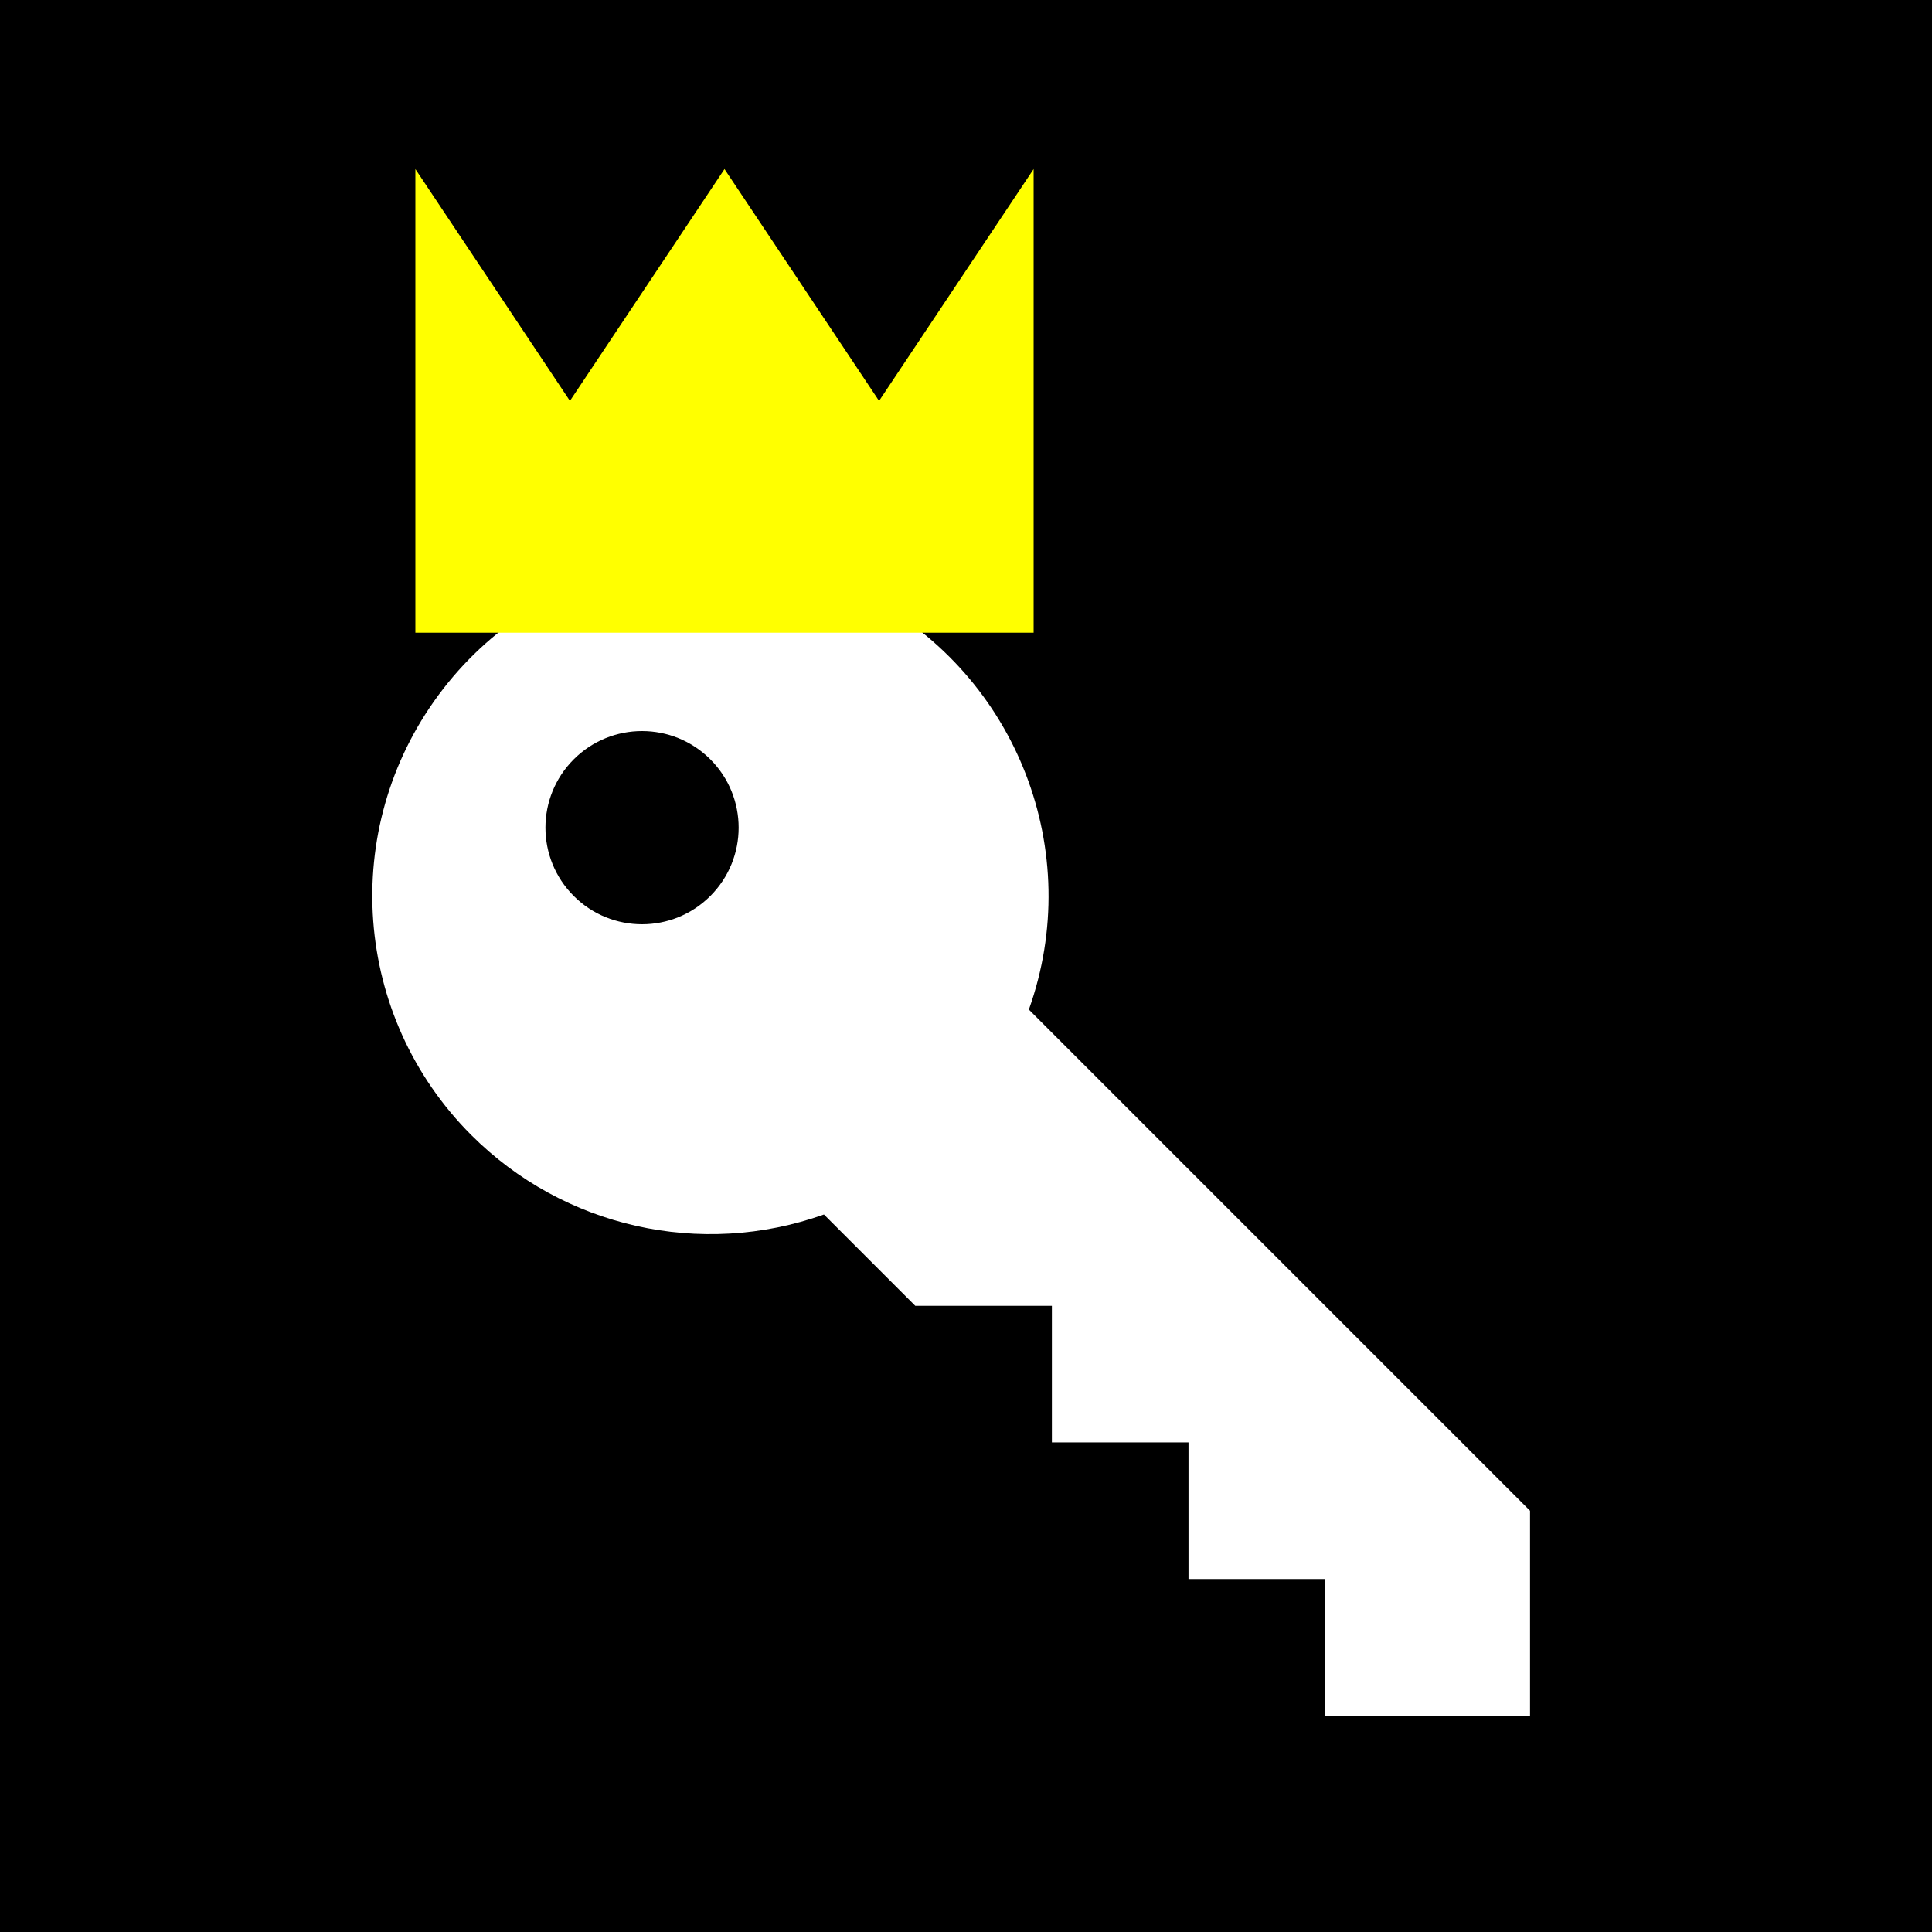
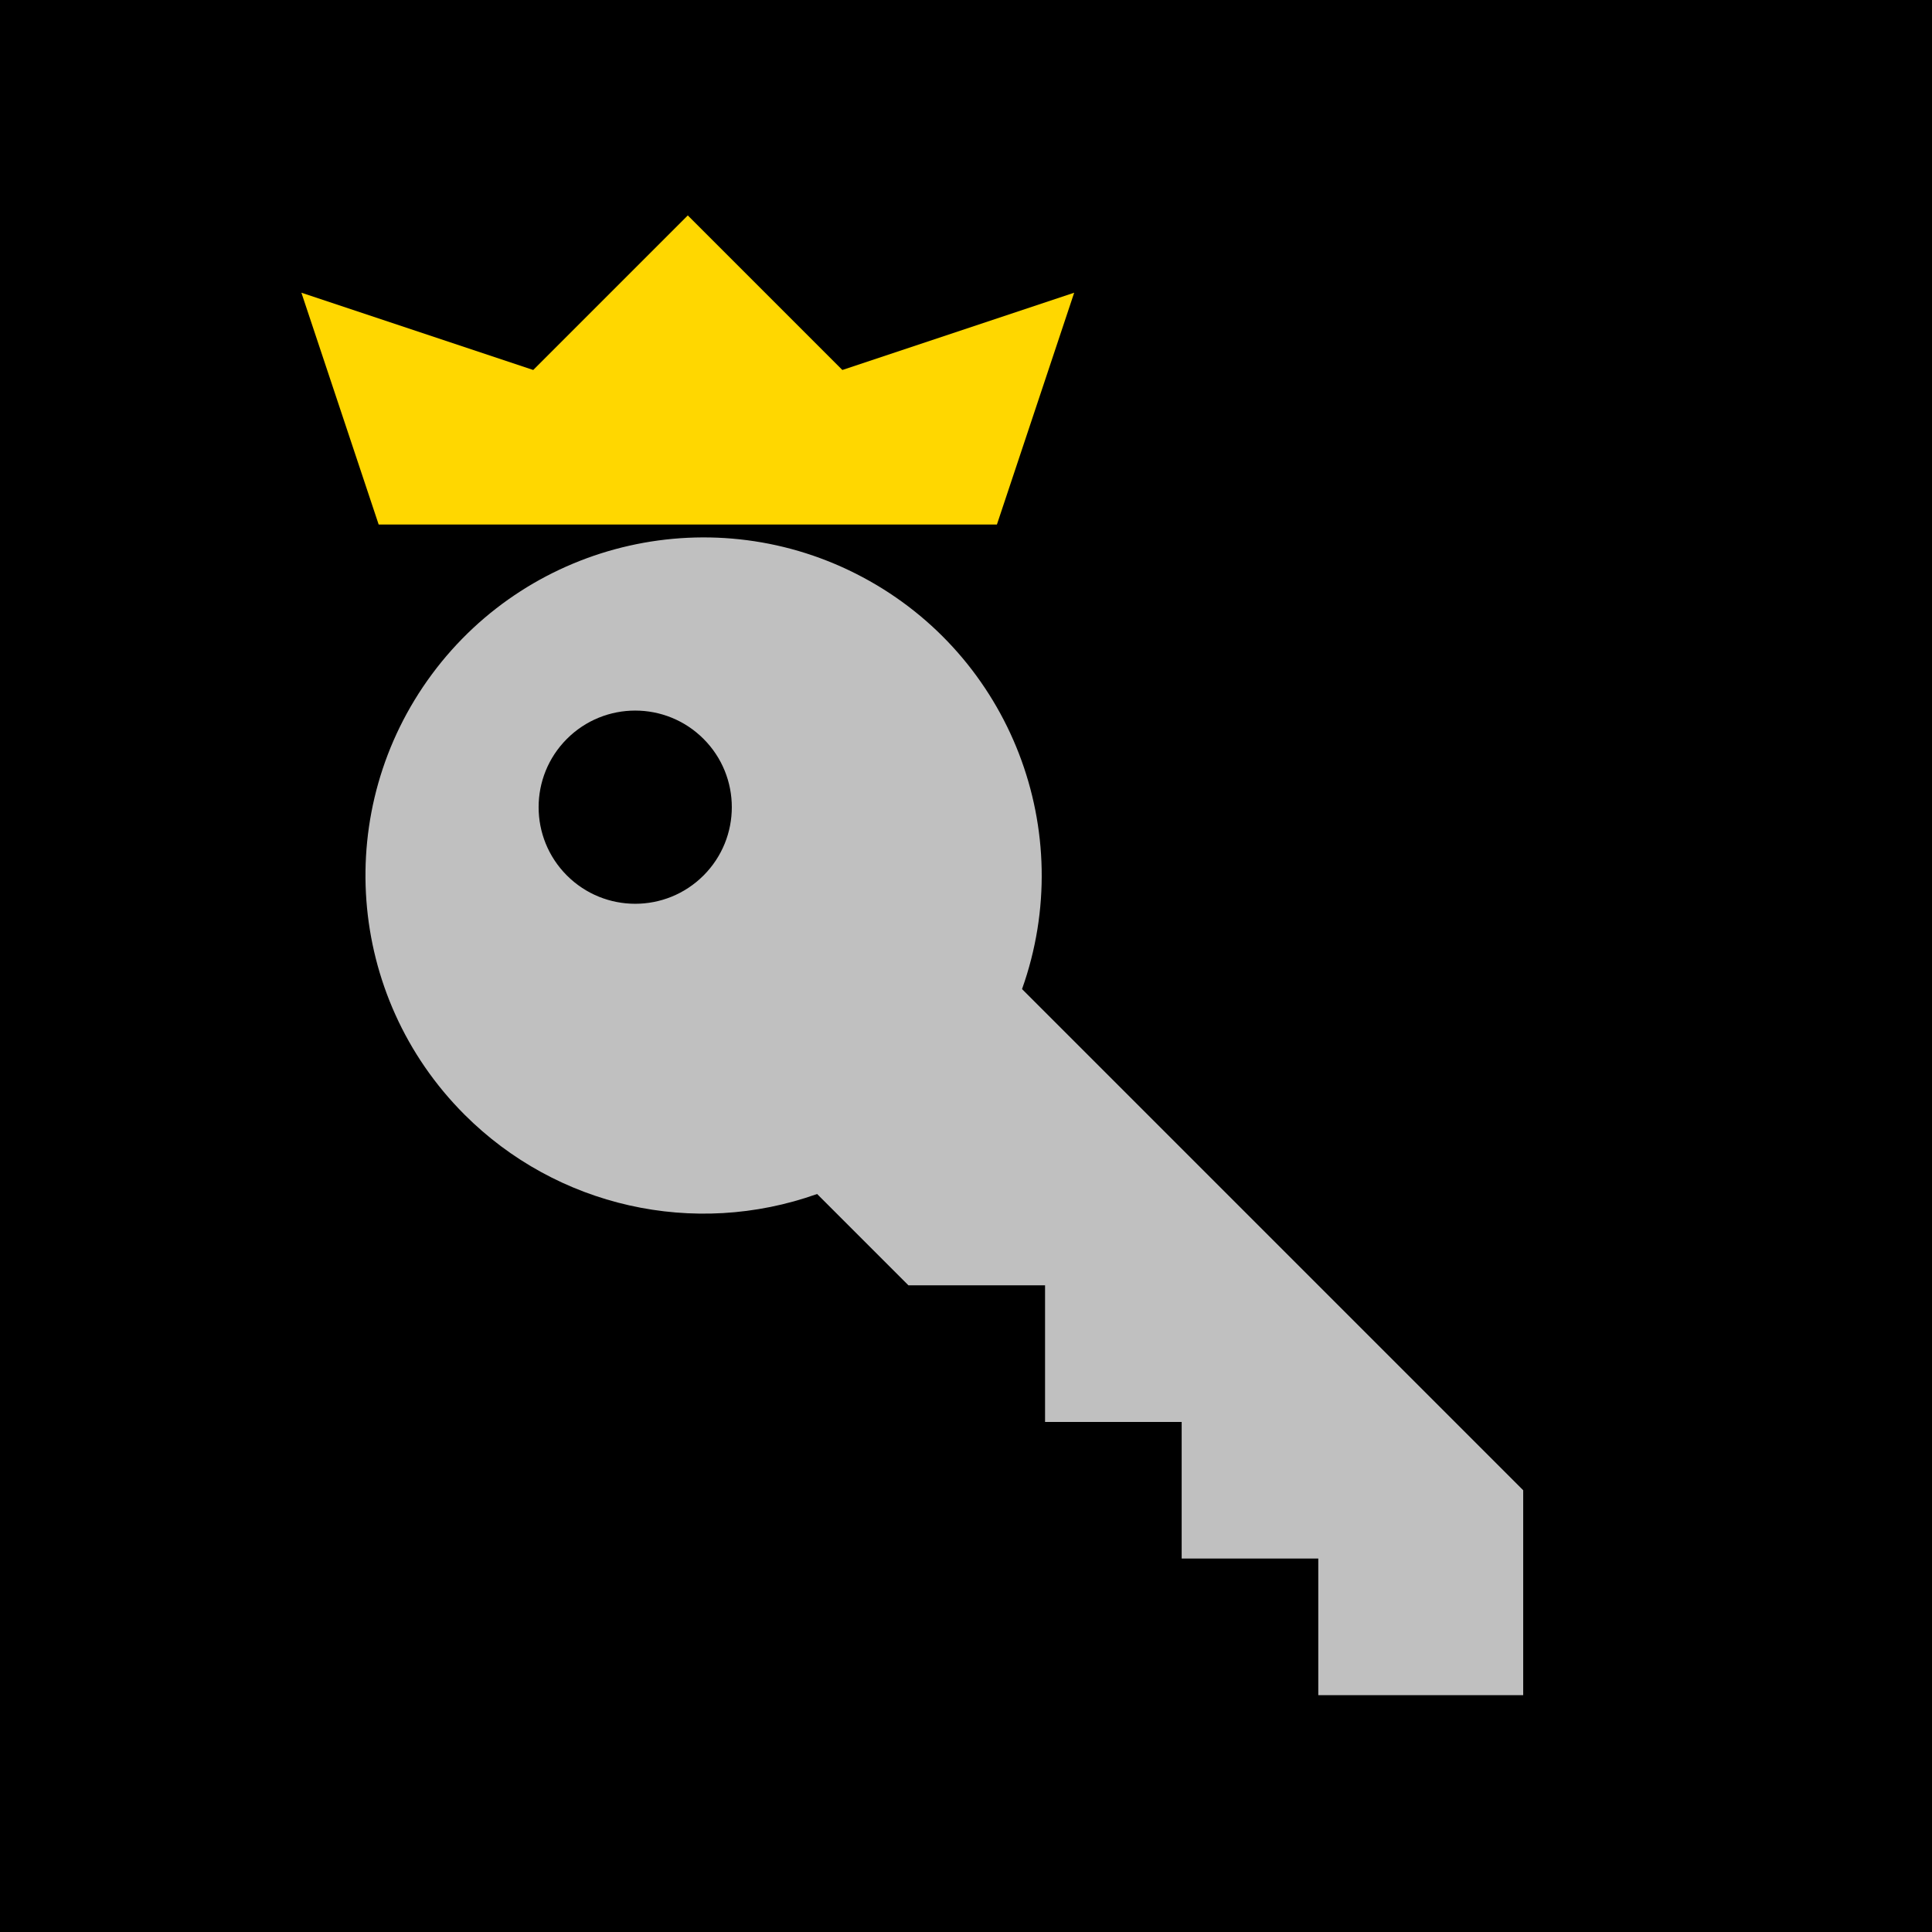
<svg xmlns="http://www.w3.org/2000/svg" width="16" height="16" class="bi bi-key-fill" viewBox="0 0 16 16">
  <rect fill="black" width="16" height="16" />
  <g transform="translate(1.6, 1.4) scale(0.8)">
-     <path fill="white" transform="rotate(45 5 10)" d="M3.5 11.5a3.5 3.5 0 1 1 3.163-5H14L15.5 8 14 9.5l-1-1-1 1-1-1-1 1-1-1-1 1H6.663a3.5 3.5 0 0 1-3.163 2M2.5 9a1 1 0 1 0 0-2 1 1 0 0 0 0 2" />
-     <path fill="yellow" transform="translate(-6.5 -2.4) scale(1.6)" d="M5.5 1.5l1 1.5 1-1.5 1 1.5 1-1.5v3h-4v-3zM5z" />
+     <path fill="silver" transform="rotate(45 5 10) translate(-0.2 -0.1)" d="M3.5 11.5a3.5 3.5 0 1 1 3.163-5H14L15.5 8 14 9.5l-1-1-1 1-1-1-1 1-1-1-1 1H6.663a3.5 3.5 0 0 1-3.163 2M2.5 9a1 1 0 1 0 0-2 1 1 0 0 0 0 2" />
+     <path fill="gold" transform="scale(0.8) translate(1.4 0.6)" d="M1,4 L0,1 L3,2 L5,0 L7,2 L10,1 L9,4 Z" />
  </g>
</svg>
